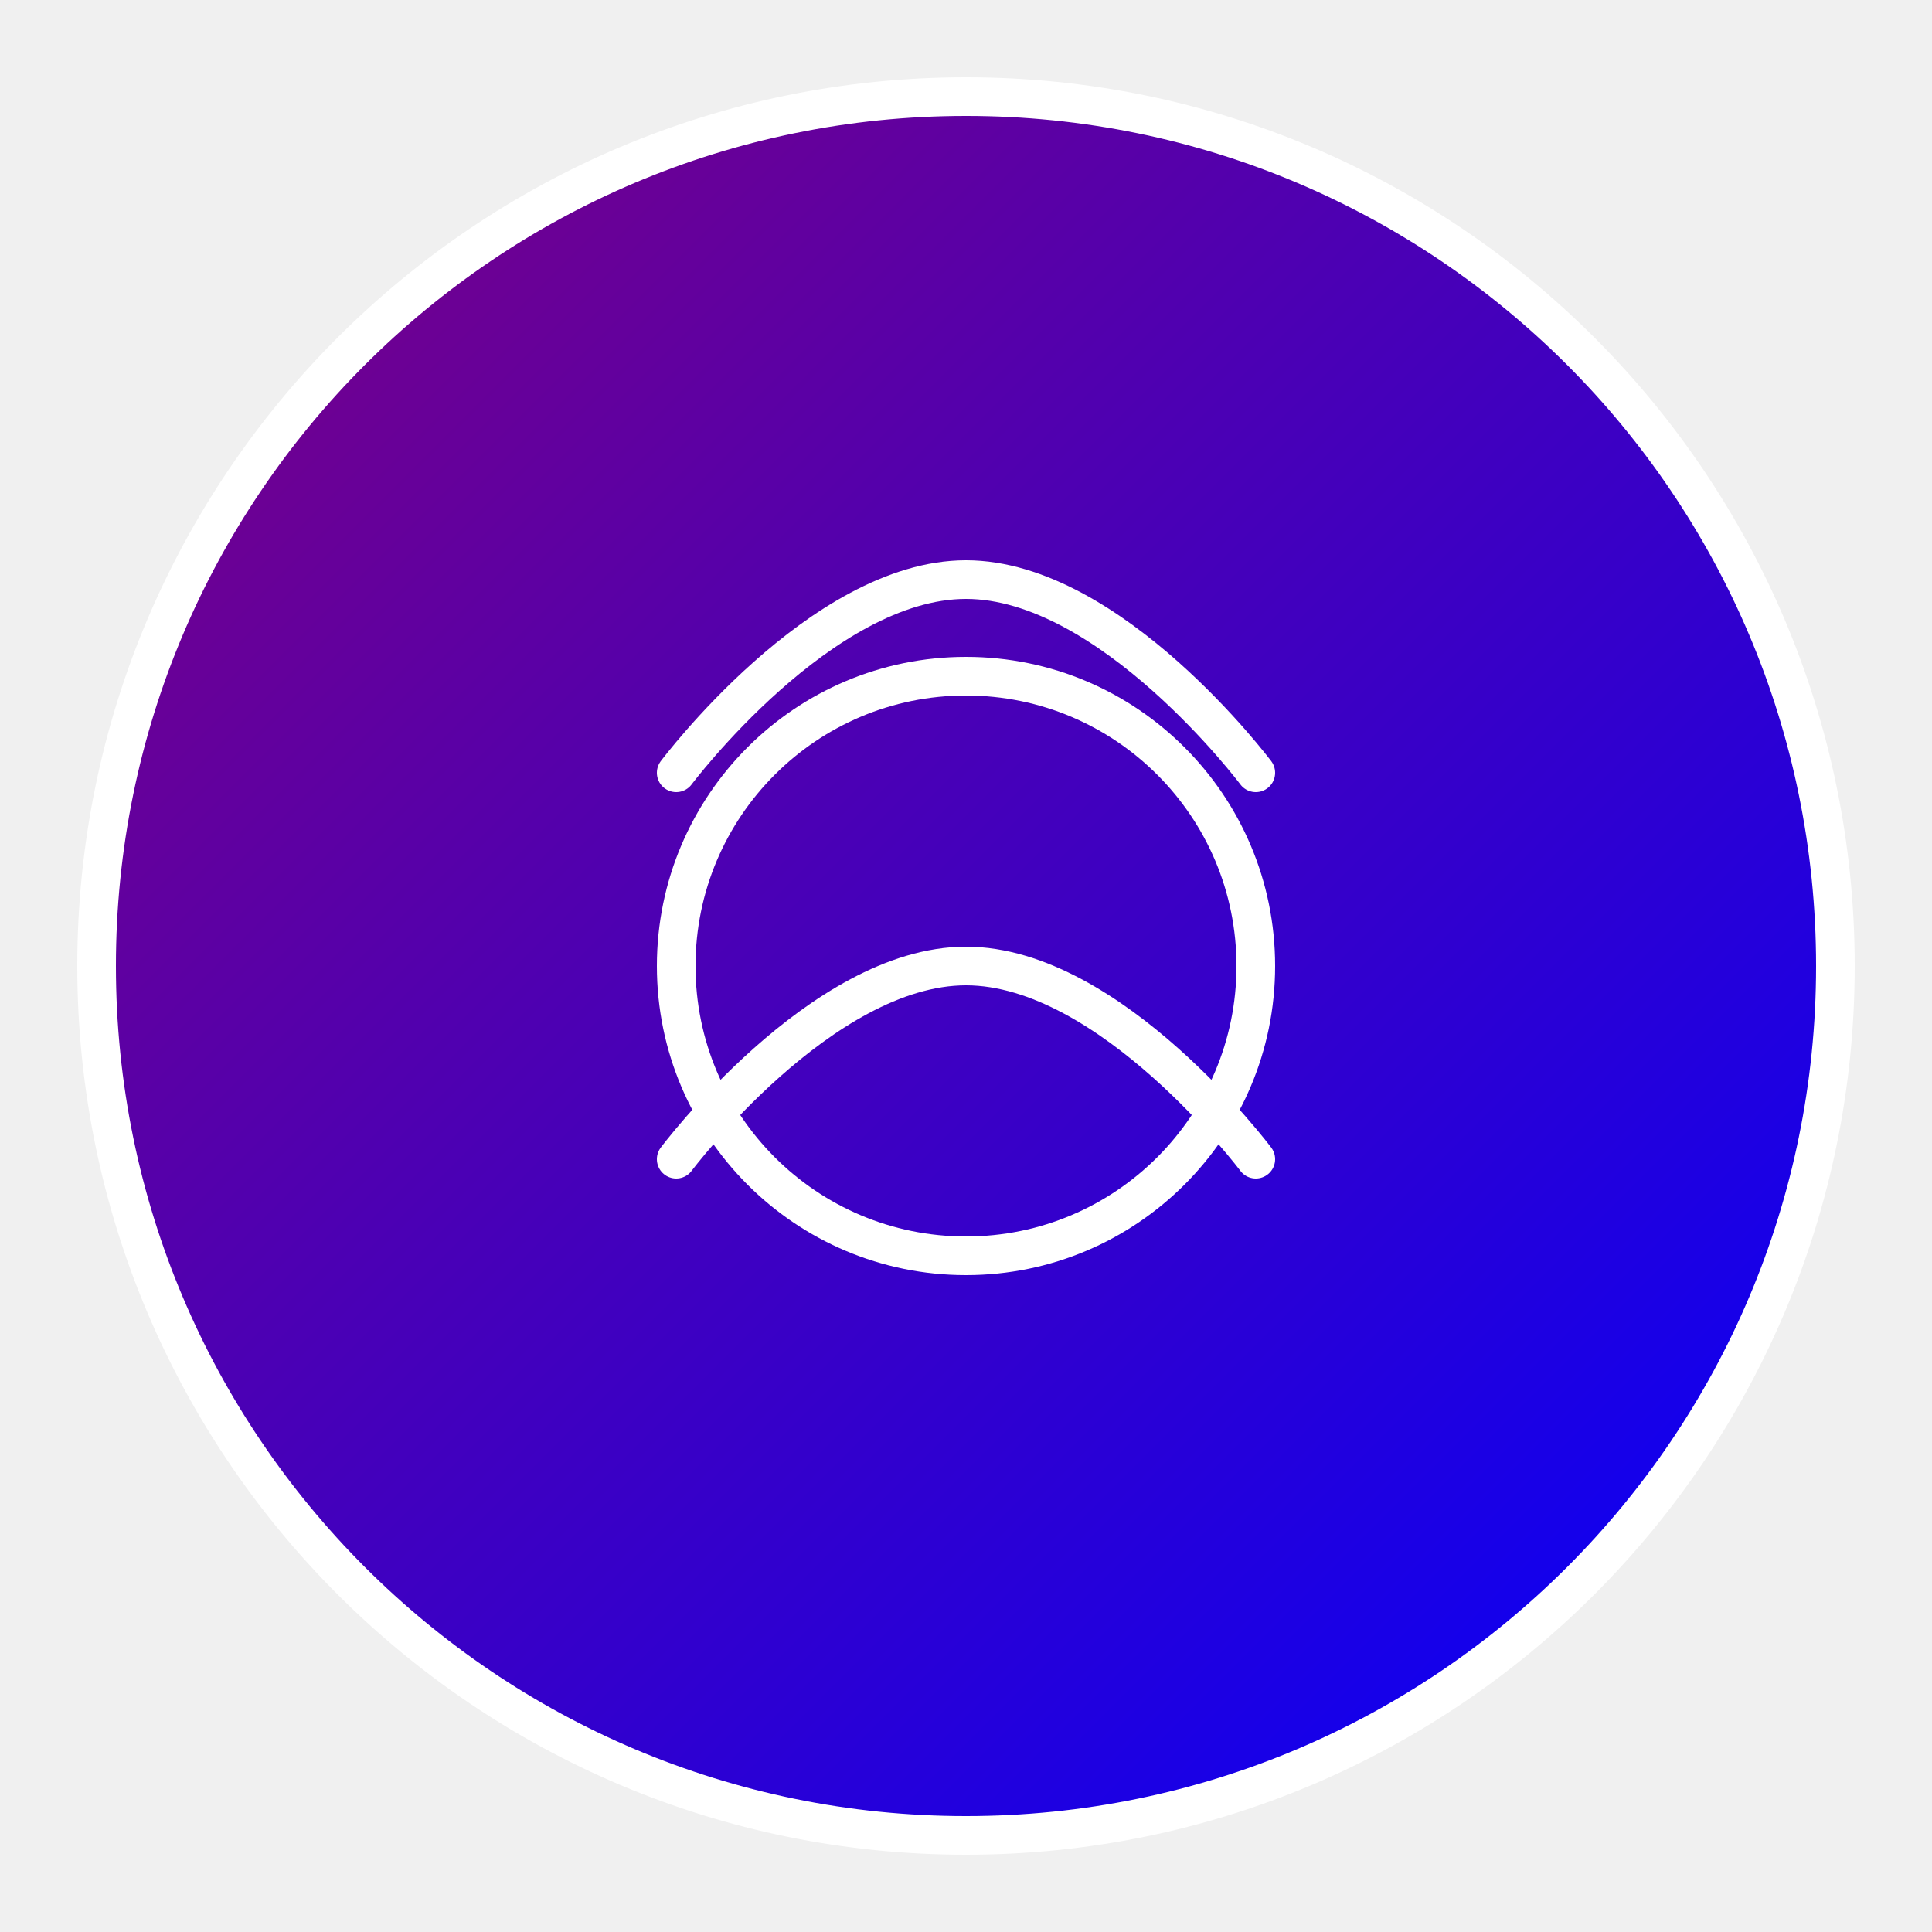
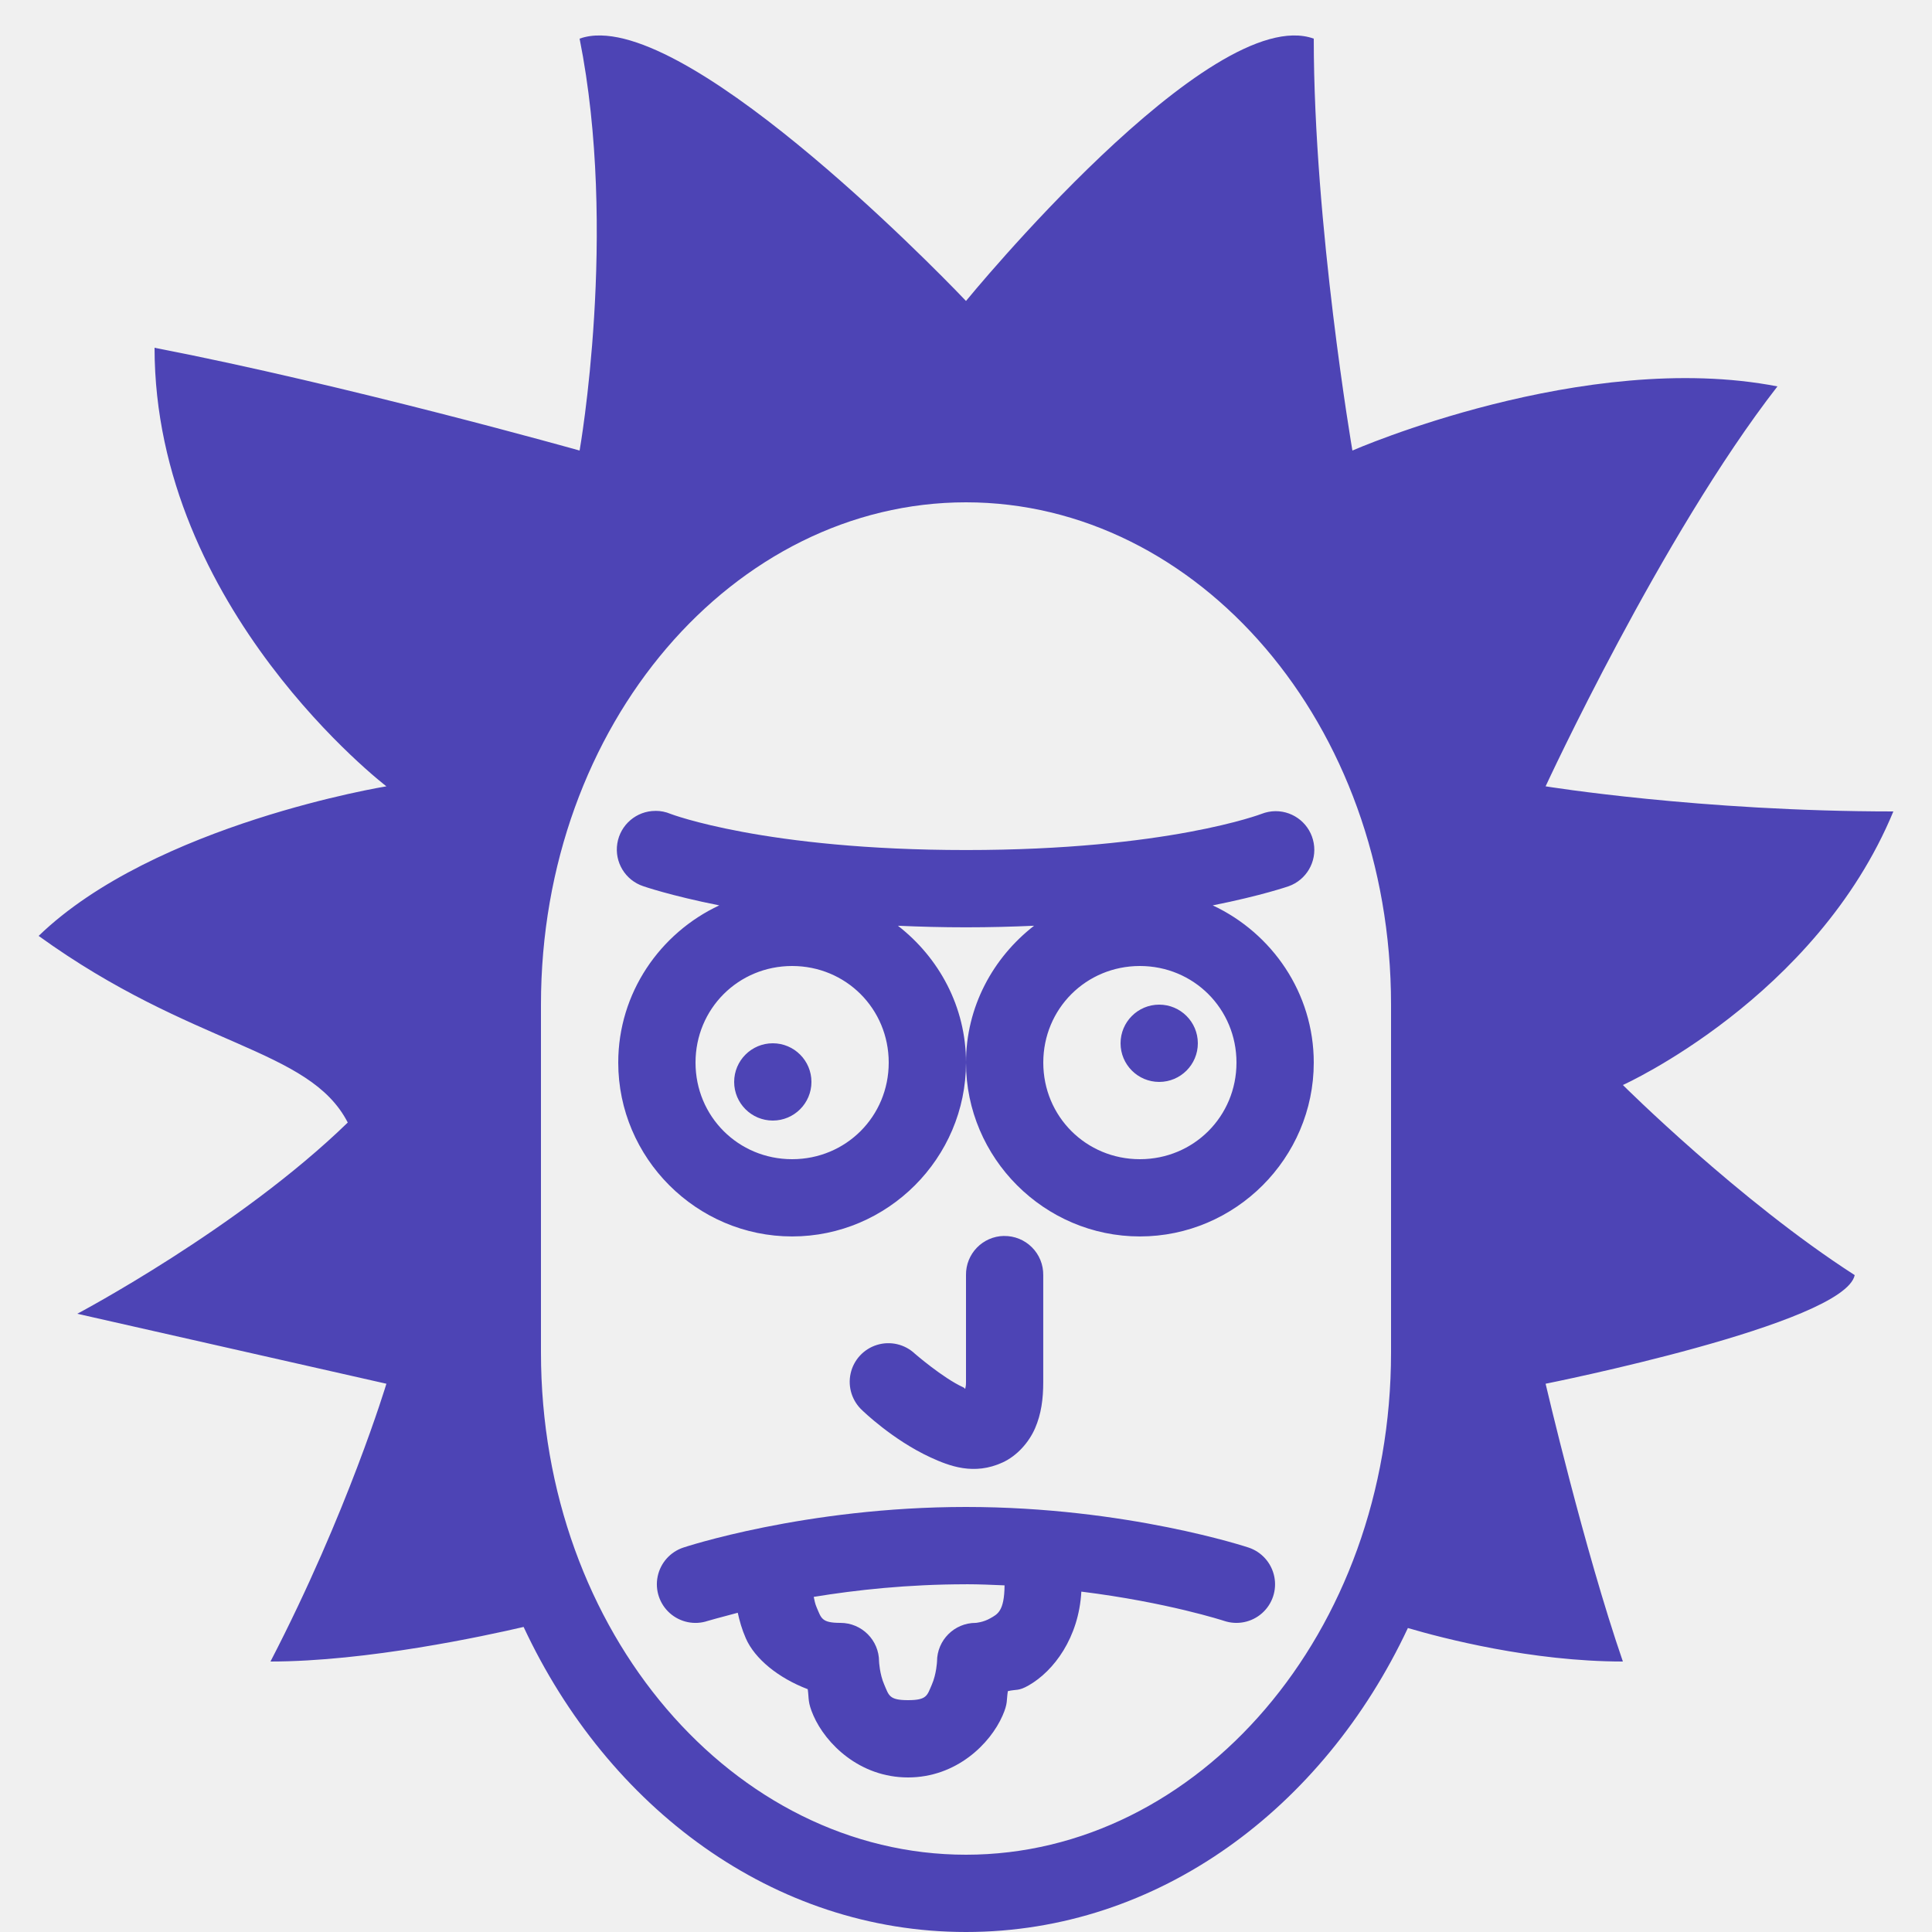
- <svg xmlns="http://www.w3.org/2000/svg" viewBox="0 0 200 200" width="200" height="200">
-   <defs>
-     <linearGradient id="grad1" x1="0%" y1="0%" x2="100%" y2="100%">
-       <stop offset="0%" style="stop-color:purple;stop-opacity:1" />
-       <stop offset="100%" style="stop-color:blue;stop-opacity:1" />
-     </linearGradient>
-   </defs>
-   <circle cx="100" cy="100" r="90" fill="url(#grad1)" stroke="#fff" stroke-width="4" />
-   <path d="M70,80 C70,80 85,60 100,60 C115,60 130,80 130,80" fill="none" stroke="#fff" stroke-width="4" stroke-linecap="round" />
-   <path d="M70,120 C70,120 85,100 100,100 C115,100 130,120 130,120" fill="none" stroke="#fff" stroke-width="4" stroke-linecap="round" />
-   <circle cx="100" cy="100" r="30" fill="none" stroke="#fff" stroke-width="4" />
+ <svg xmlns="http://www.w3.org/2000/svg" viewBox="0,0,256,256" width="50px" height="50px" fill-rule="nonzero">
+   <g fill="#4d44b5" fill-rule="nonzero" stroke="none" stroke-width="1" stroke-linecap="butt" stroke-linejoin="miter" stroke-miterlimit="10" stroke-dasharray="" stroke-dashoffset="0" font-family="none" font-weight="none" font-size="none" text-anchor="none" style="mix-blend-mode: normal">
+     <g transform="scale(5.12,5.12)">
+       <path d="M15.553,0.918c-0.2,-0.004 -0.386,0.022 -0.553,0.082c1,5 0,10.66 0,10.66c0,0 -6,-1.69 -11,-2.66c0,6.76 6,11.35 6,11.35c0,0 -6,0.971 -9,3.871c4,2.89 7,2.89 8,4.83c-2.82,2.74 -7,4.949 -7,4.949l8,1.811c0,0 -1,3.329 -3,7.189c2.498,0 5.553,-0.663 6.551,-0.895c2.183,4.676 6.458,7.895 11.449,7.895c4.982,0 9.249,-3.206 11.436,-7.867c0.894,0.263 3.198,0.867 5.564,0.867c-1,-2.9 -2,-7.189 -2,-7.189c0,0 7.73,-1.541 8,-2.811c-3,-1.93 -6,-4.92 -6,-4.92c0,0 5,-2.25 7,-7.08c-5,0 -9,-0.65 -9,-0.65c0,0 3,-6.49 6,-10.35c-5,-0.97 -11,1.66 -11,1.66c0,0 -1,-5.83 -1,-10.66c-2.67,-0.96 -9,6.789 -9,6.789c0,0 -6.442,-6.811 -9.447,-6.871zM25,13c5.996,0 11,5.731 11,13v9c0,7.269 -5.004,13 -11,13c-5.996,0 -11,-5.731 -11,-13v-9c0,-7.269 5.004,-13 11,-13zM16.961,20.986c-0.49,0.001 -0.907,0.358 -0.985,0.842c-0.078,0.484 0.207,0.953 0.672,1.107c0,0 0.699,0.244 1.967,0.496c-1.536,0.718 -2.615,2.269 -2.615,4.068c0,2.473 2.027,4.5 4.5,4.5c2.473,0 4.5,-2.027 4.5,-4.5c0,-1.441 -0.699,-2.716 -1.762,-3.541c0.557,0.025 1.138,0.041 1.762,0.041c0.624,0 1.205,-0.016 1.762,-0.041c-1.063,0.825 -1.762,2.1 -1.762,3.541c0,2.473 2.027,4.5 4.5,4.5c2.473,0 4.5,-2.027 4.5,-4.5c0,-1.799 -1.079,-3.35 -2.615,-4.068c1.268,-0.252 1.967,-0.496 1.967,-0.496c0.458,-0.164 0.732,-0.635 0.647,-1.115c-0.084,-0.48 -0.502,-0.829 -0.989,-0.827c-0.124,0.001 -0.246,0.025 -0.361,0.07c0,0 -2.44,0.936 -7.648,0.936c-5.208,0 -7.648,-0.936 -7.648,-0.936c-0.124,-0.052 -0.256,-0.079 -0.391,-0.078zM20.5,25c1.393,0 2.5,1.107 2.5,2.5c0,1.393 -1.107,2.5 -2.5,2.5c-1.393,0 -2.5,-1.107 -2.5,-2.5c0,-1.393 1.107,-2.5 2.5,-2.5zM29.5,25c1.393,0 2.5,1.107 2.5,2.5c0,1.393 -1.107,2.5 -2.5,2.5c-1.393,0 -2.5,-1.107 -2.5,-2.5c0,-1.393 1.107,-2.5 2.5,-2.5zM30,26c-0.552,0 -1,0.448 -1,1c0,0.552 0.448,1 1,1c0.552,0 1,-0.448 1,-1c0,-0.552 -0.448,-1 -1,-1zM20,27c-0.552,0 -1,0.448 -1,1c0,0.552 0.448,1 1,1c0.552,0 1,-0.448 1,-1c0,-0.552 -0.448,-1 -1,-1zM25.984,31.986c-0.552,0.009 -0.992,0.462 -0.984,1.014v2.77c0,0.11 -0.01,0.106 -0.02,0.17c-0.048,-0.01 0.021,-0.003 -0.061,-0.041c-0.52,-0.24 -1.242,-0.865 -1.242,-0.865c-0.262,-0.247 -0.636,-0.334 -0.981,-0.228c-0.344,0.106 -0.605,0.389 -0.682,0.74c-0.078,0.352 0.04,0.718 0.307,0.959c0,0 0.778,0.759 1.758,1.211c0.49,0.226 1.129,0.473 1.871,0.131c0.371,-0.171 0.678,-0.517 0.838,-0.885c0.159,-0.368 0.211,-0.755 0.211,-1.191v-2.77c0.004,-0.27 -0.102,-0.531 -0.294,-0.722c-0.191,-0.191 -0.452,-0.296 -0.722,-0.292zM25,39c-4.167,0 -7.316,1.051 -7.316,1.051c-0.339,0.113 -0.592,0.398 -0.664,0.749c-0.072,0.35 0.049,0.712 0.316,0.949c0.268,0.237 0.641,0.314 0.98,0.2c0,0 0.319,-0.092 0.777,-0.211c0.045,0.205 0.105,0.425 0.209,0.662c0.232,0.53 0.842,1.027 1.602,1.316c0.037,0.258 -0.006,0.33 0.148,0.684c0.317,0.724 1.191,1.6 2.447,1.6c1.256,0 2.13,-0.875 2.447,-1.6c0.143,-0.327 0.097,-0.383 0.137,-0.633c0.227,-0.055 0.268,0.005 0.537,-0.148c0.652,-0.372 1.3,-1.237 1.365,-2.428c2.228,0.277 3.697,0.758 3.697,0.758c0.339,0.113 0.713,0.037 0.98,-0.2c0.268,-0.237 0.388,-0.599 0.316,-0.949c-0.072,-0.35 -0.325,-0.636 -0.664,-0.749c0,0 -3.15,-1.051 -7.316,-1.051zM25,41c0.344,0 0.671,0.015 0.998,0.029c-0.006,0.674 -0.184,0.746 -0.369,0.852c-0.188,0.108 -0.379,0.119 -0.379,0.119c-0.552,0 -1,0.448 -1,1c0,0 -0.014,0.324 -0.135,0.6c-0.121,0.276 -0.121,0.4 -0.615,0.4c-0.494,0 -0.495,-0.125 -0.615,-0.4c-0.121,-0.276 -0.135,-0.6 -0.135,-0.6c-0,-0.552 -0.448,-1 -1,-1c-0.494,0 -0.495,-0.125 -0.615,-0.4c-0.041,-0.094 -0.056,-0.183 -0.076,-0.273c1.09,-0.178 2.434,-0.326 3.941,-0.326z" />
+     </g>
+   </g>
</svg>
